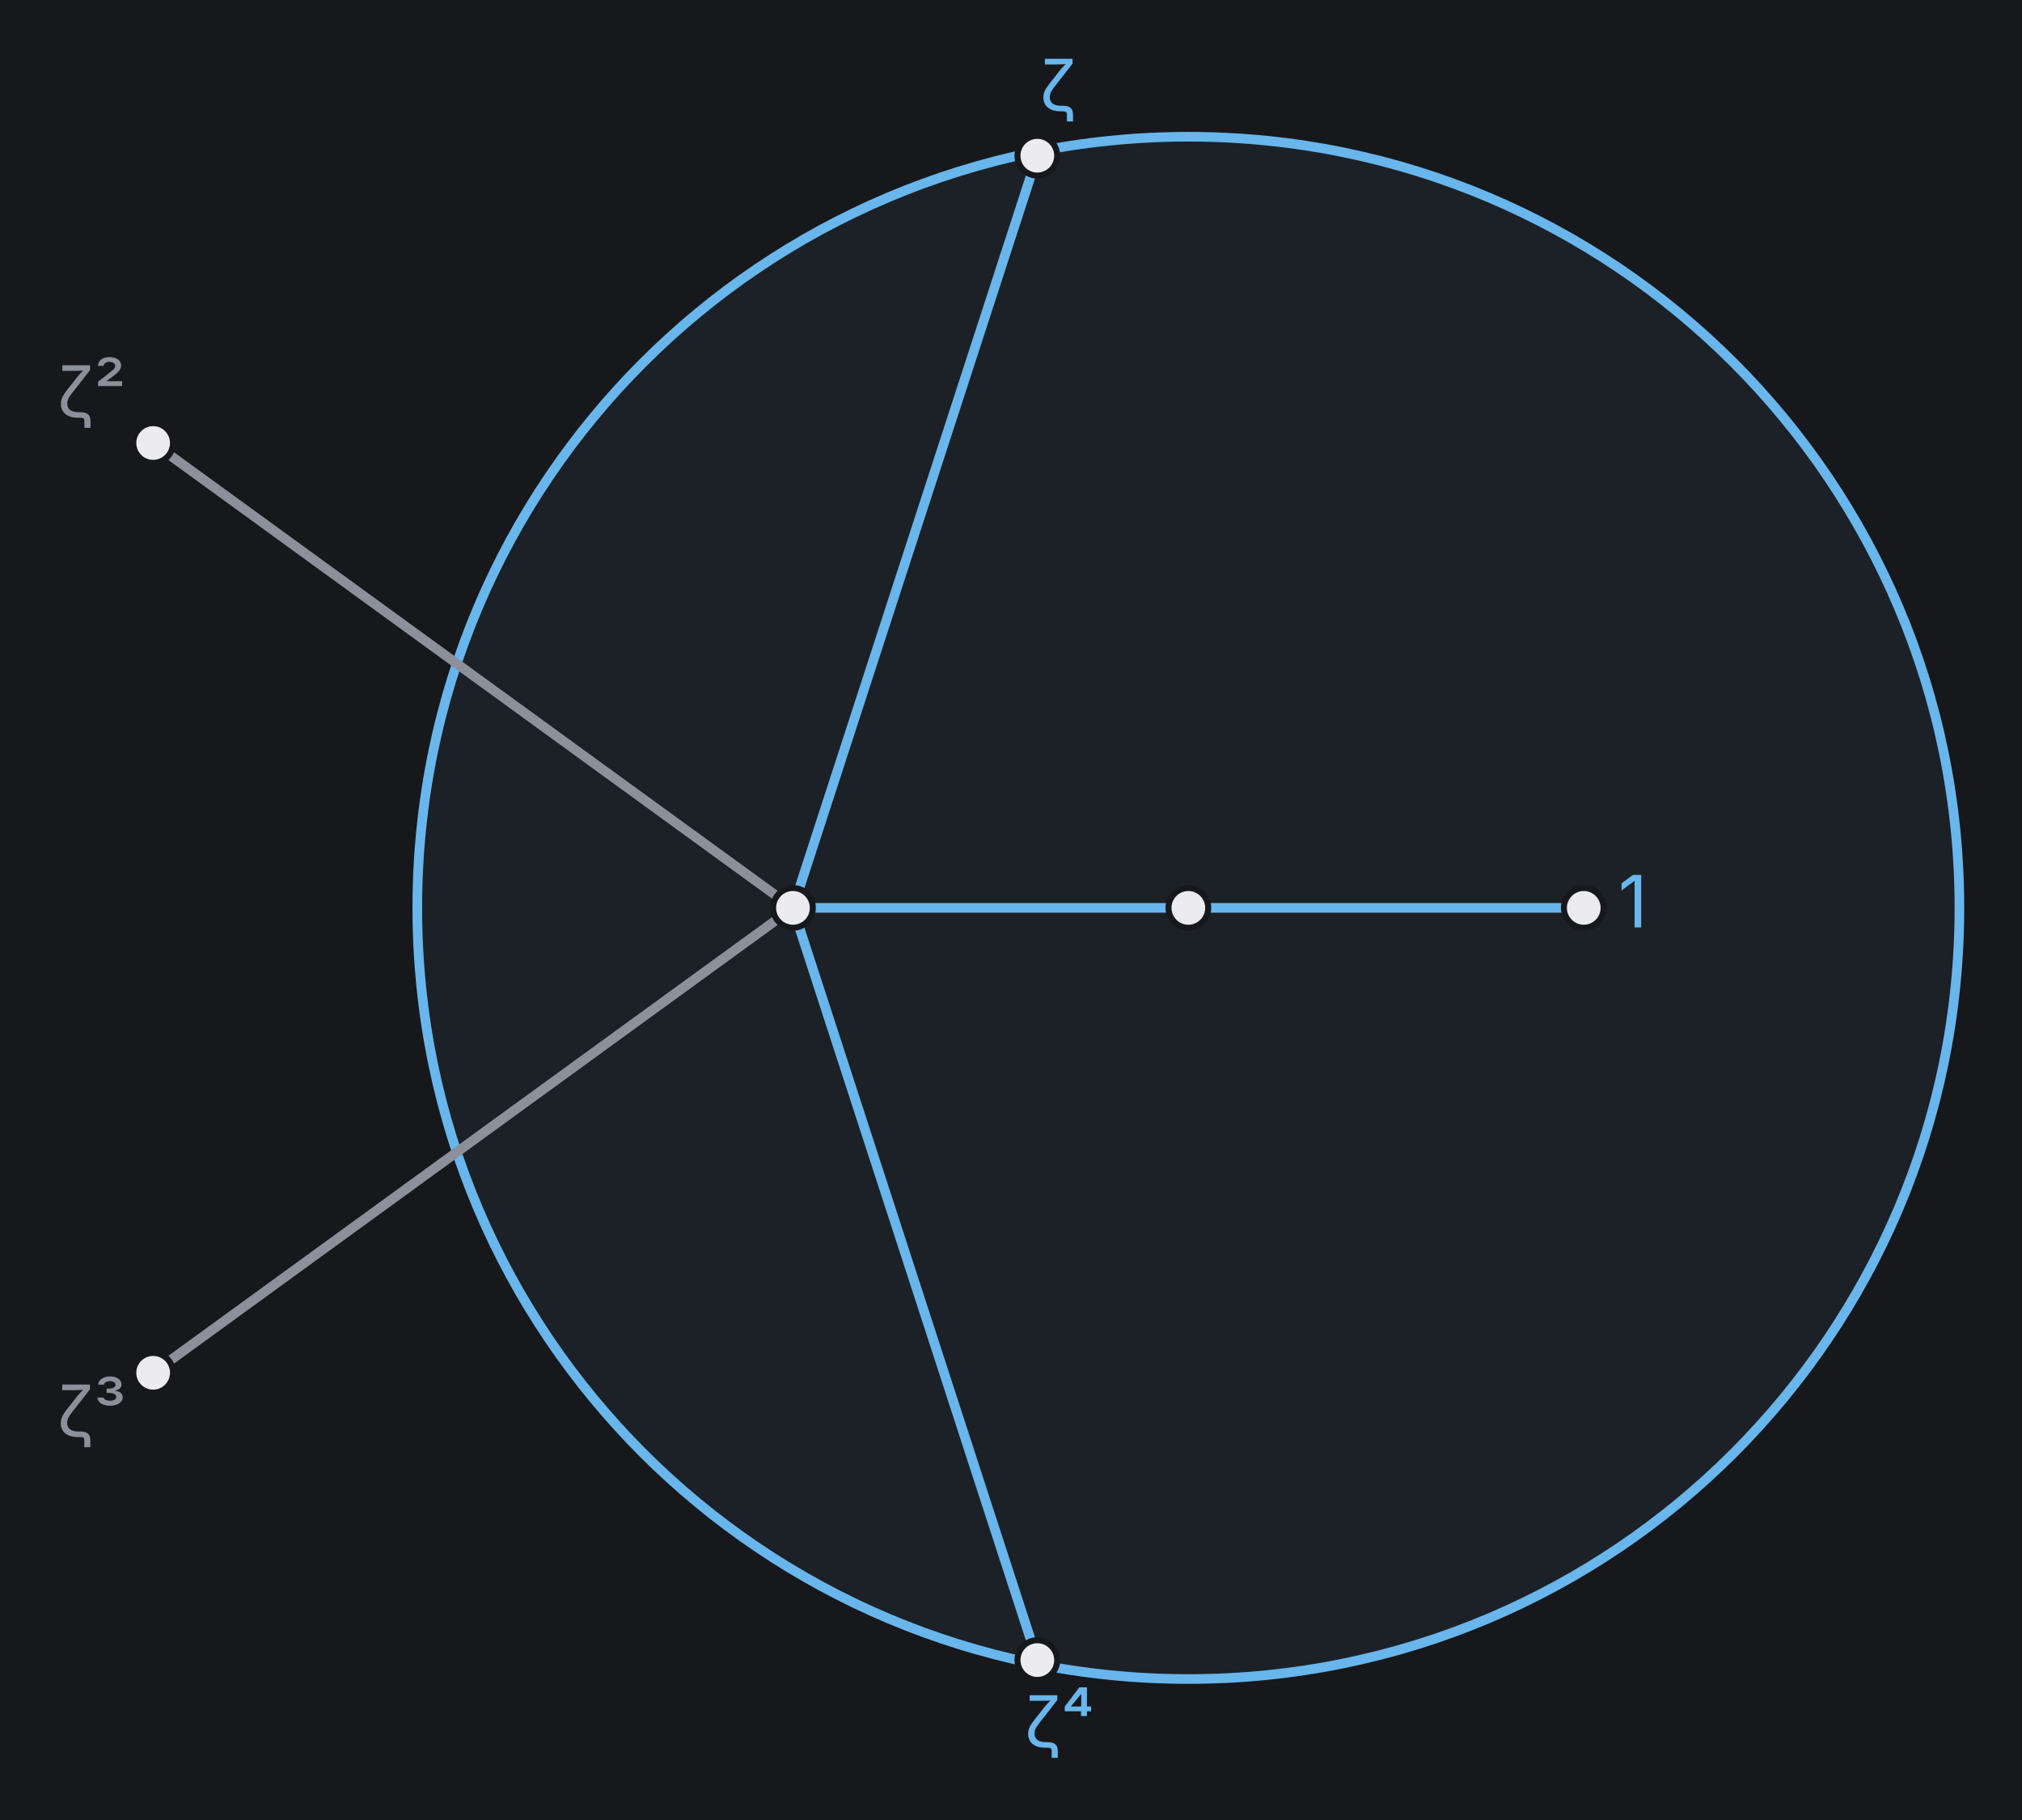
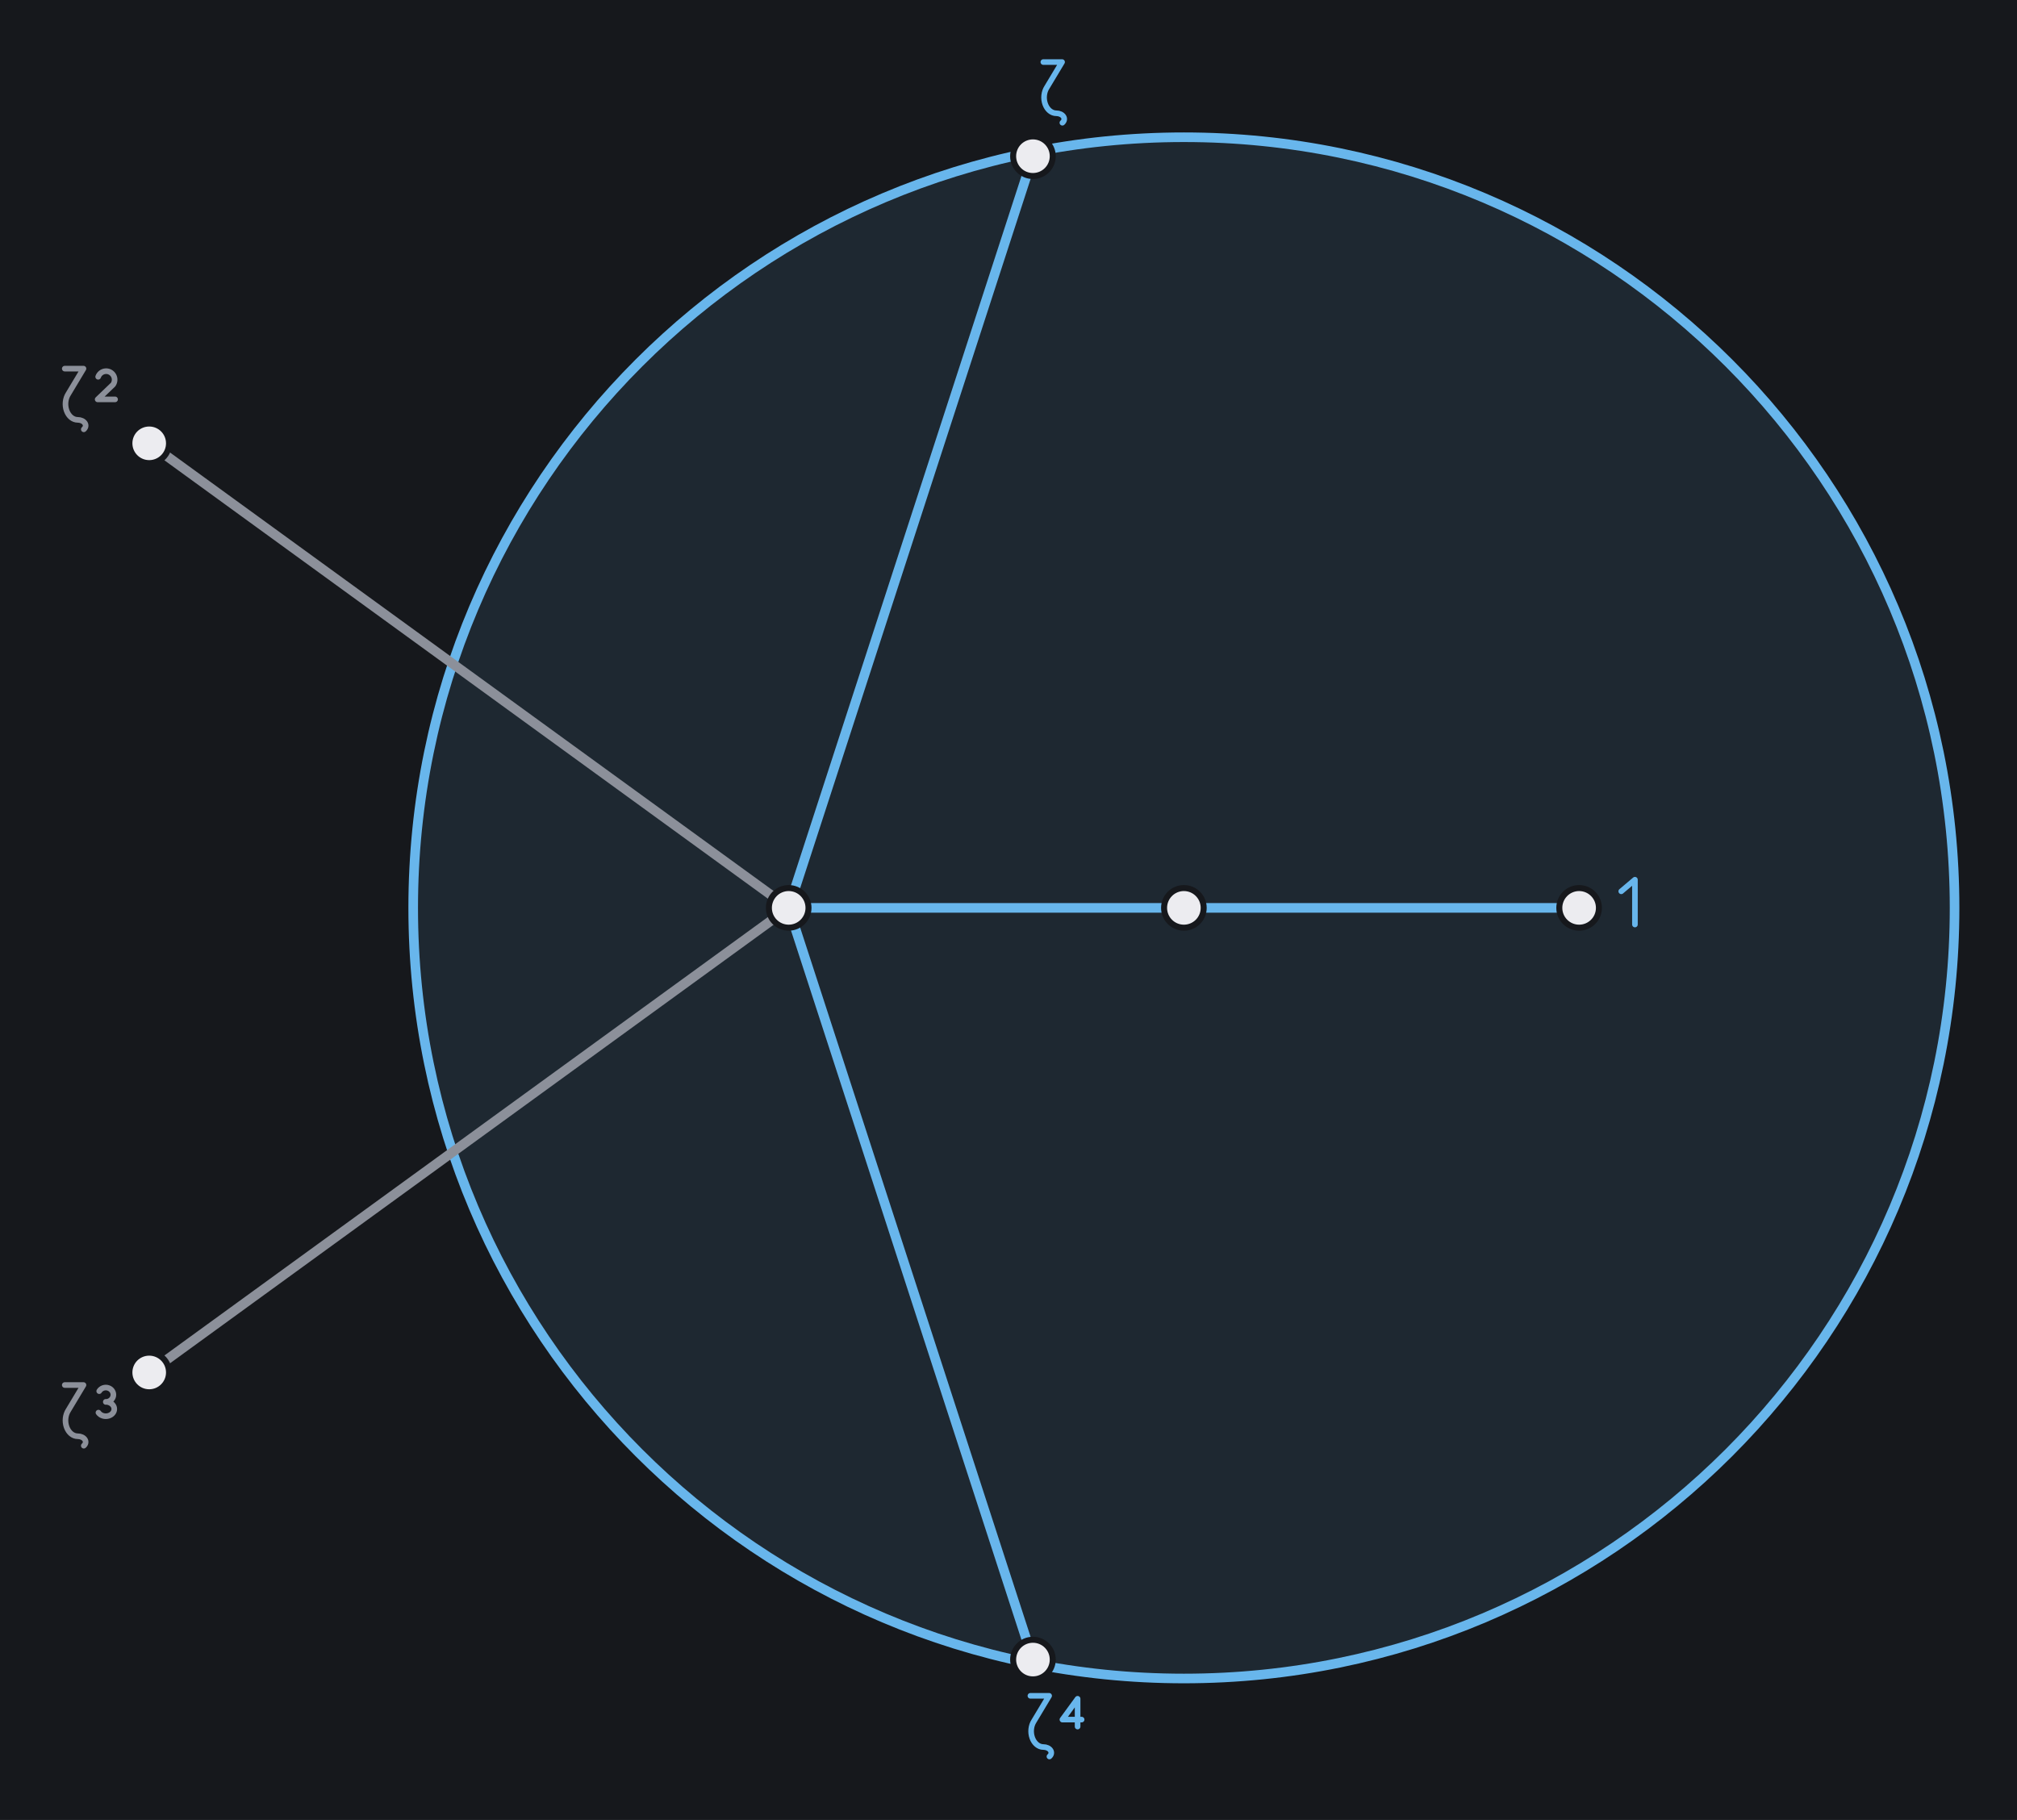
- <svg xmlns="http://www.w3.org/2000/svg" width="420" height="378" viewBox="0 0 420 378">
+ <svg xmlns="http://www.w3.org/2000/svg" width="420" height="379" viewBox="0 0 420 379">
  <g data-lean-decl="PILeanTest.PlaneExact.zetaSteps">
-     <path d="M0 0 L420 0 L420 378 L0 378 Z" fill="#16181c" />
+     <path d="M0 0 L420 0 L420 379 L0 379 Z" fill="#16181c" />
    <g>
-       <path d="M407 188.56 C407 277.02 335.29 348.72 246.84 348.72 C158.39 348.72 86.68 277.02 86.68 188.56 C86.68 100.11 158.39 28.4 246.84 28.4 C335.29 28.4 407 100.11 407 188.56 Z" fill="#68b6ec" fill-opacity="0.059" stroke="#68b6ec" stroke-width="2" stroke-linecap="round" stroke-linejoin="round" />
+       <path d="M407 189.06 C407 277.69 335.15 349.54 246.52 349.54 C157.89 349.54 86.04 277.69 86.04 189.06 C86.04 100.43 157.89 28.58 246.52 28.58 C335.15 28.58 407 100.43 407 189.06 Z" fill="#68b6ec" fill-opacity="0.102" stroke="#68b6ec" stroke-width="2" stroke-linecap="round" stroke-linejoin="round" />
    </g>
-     <path d="M164.71 188.56 L328.97 188.56" fill="none" stroke="#68b6ec" stroke-width="2" stroke-linecap="round" stroke-linejoin="round" />
-     <text x="339.173" y="192.612" font-size="15" fill="#68b6ec" text-anchor="middle" font-family="Inter, &quot;Helvetica Neue&quot;, Helvetica, Arial, sans-serif">1</text>
-     <path d="M164.71 188.56 L215.47 32.34" fill="none" stroke="#68b6ec" stroke-width="2" stroke-linecap="round" stroke-linejoin="round" />
-     <text x="219.779" y="23.116" font-size="15" fill="#68b6ec" text-anchor="middle" font-family="Inter, &quot;Helvetica Neue&quot;, Helvetica, Arial, sans-serif">ζ</text>
-     <path d="M164.71 188.56 L31.81 92.01" fill="none" stroke="#8c909a" stroke-width="2" stroke-linecap="round" stroke-linejoin="round" />
-     <text x="19.014" y="86.761" font-size="15" fill="#8c909a" text-anchor="middle" font-family="Inter, &quot;Helvetica Neue&quot;, Helvetica, Arial, sans-serif">ζ²</text>
-     <path d="M164.71 188.56 L31.81 285.12" fill="none" stroke="#8c909a" stroke-width="2" stroke-linecap="round" stroke-linejoin="round" />
-     <text x="19.014" y="298.464" font-size="15" fill="#8c909a" text-anchor="middle" font-family="Inter, &quot;Helvetica Neue&quot;, Helvetica, Arial, sans-serif">ζ³</text>
-     <path d="M164.71 188.56 L215.47 344.79" fill="none" stroke="#68b6ec" stroke-width="2" stroke-linecap="round" stroke-linejoin="round" />
-     <text x="220.063" y="362.984" font-size="15" fill="#68b6ec" text-anchor="middle" font-family="Inter, &quot;Helvetica Neue&quot;, Helvetica, Arial, sans-serif">ζ⁴</text>
+     <path d="M164.23 189.06 L328.82 189.06" fill="none" stroke="#68b6ec" stroke-width="2" stroke-linecap="round" stroke-linejoin="round" />
+     <path d="M337.593 185.612 L340.443 183.197 L340.443 192.527" fill="none" stroke="#68b6ec" stroke-width="1.17" stroke-linecap="round" stroke-linejoin="round" />
+     <path d="M164.23 189.06 L215.09 32.53" fill="none" stroke="#68b6ec" stroke-width="2" stroke-linecap="round" stroke-linejoin="round" />
+     <path d="M217.256 12.923 L221.156 12.923 L218.006 18.173 C217.365 19.15 217.226 20.521 217.645 21.683 C218.063 22.845 218.965 23.588 219.956 23.588 C220.597 23.588 221.18 23.858 221.451 24.281 C221.722 24.704 221.632 25.202 221.22 25.56" fill="none" stroke="#68b6ec" stroke-width="1.17" stroke-linecap="round" stroke-linejoin="round" />
+     <path d="M164.23 189.06 L31.07 92.32" fill="none" stroke="#8c909a" stroke-width="2" stroke-linecap="round" stroke-linejoin="round" />
+     <path d="M13.485 76.768 L17.385 76.768 L14.235 82.018 C13.595 82.994 13.455 84.365 13.874 85.528 C14.293 86.69 15.194 87.433 16.185 87.433 C16.826 87.433 17.409 87.703 17.68 88.126 C17.951 88.549 17.861 89.047 17.449 89.404 M20.442 78.462 C20.677 77.813 21.264 77.36 21.949 77.3 C22.633 77.239 23.289 77.583 23.633 78.181 C23.976 78.779 23.944 79.522 23.55 80.088 L20.336 83.17 L23.963 83.17" fill="none" stroke="#8c909a" stroke-width="1.17" stroke-linecap="round" stroke-linejoin="round" />
+     <path d="M164.23 189.06 L31.07 285.81" fill="none" stroke="#8c909a" stroke-width="2" stroke-linecap="round" stroke-linejoin="round" />
+     <path d="M13.485 288.426 L17.385 288.426 L14.235 293.676 C13.595 294.653 13.455 296.024 13.874 297.186 C14.293 298.348 15.194 299.091 16.185 299.091 C16.826 299.091 17.409 299.362 17.68 299.784 C17.951 300.207 17.861 300.705 17.449 301.063 M20.661 289.7 C21.045 289.07 21.85 288.793 22.571 289.041 C23.292 289.29 23.721 289.993 23.588 290.708 C23.454 291.424 22.798 291.946 22.031 291.946 L22.031 291.927 C22.888 291.927 23.622 292.449 23.771 293.164 C23.92 293.88 23.441 294.583 22.635 294.831 C21.829 295.08 20.929 294.802 20.5 294.173" fill="none" stroke="#8c909a" stroke-width="1.17" stroke-linecap="round" stroke-linejoin="round" />
+     <path d="M164.23 189.06 L215.09 345.6" fill="none" stroke="#68b6ec" stroke-width="2" stroke-linecap="round" stroke-linejoin="round" />
+     <path d="M214.561 353.147 L218.461 353.147 L215.311 358.397 C214.671 359.373 214.531 360.744 214.95 361.906 C215.369 363.069 216.27 363.812 217.261 363.812 C217.902 363.812 218.486 364.082 218.757 364.505 C219.028 364.927 218.937 365.426 218.525 365.783 M224.388 359.549 L224.388 353.764 L221.226 358.098 L225.225 358.098" fill="none" stroke="#68b6ec" stroke-width="1.17" stroke-linecap="round" stroke-linejoin="round" />
    <g>
-       <path d="M333.72 188.56 C333.72 191.19 331.6 193.31 328.97 193.31 C326.35 193.31 324.22 191.19 324.22 188.56 C324.22 185.94 326.35 183.81 328.97 183.81 C331.6 183.81 333.72 185.94 333.72 188.56 Z" fill="#16181c" />
-       <path d="M332.47 188.56 C332.47 190.5 330.91 192.06 328.97 192.06 C327.04 192.06 325.47 190.5 325.47 188.56 C325.47 186.63 327.04 185.06 328.97 185.06 C330.91 185.06 332.47 186.63 332.47 188.56 Z" fill="#ececf0" />
+       <path d="M333.57 189.06 C333.57 191.69 331.44 193.81 328.82 193.81 C326.19 193.81 324.07 191.69 324.07 189.06 C324.07 186.44 326.19 184.31 328.82 184.31 C331.44 184.31 333.57 186.44 333.57 189.06 Z" fill="#16181c" />
+       <path d="M332.32 189.06 C332.32 191 330.75 192.56 328.82 192.56 C326.89 192.56 325.32 191 325.32 189.06 C325.32 187.13 326.89 185.56 328.82 185.56 C330.75 185.56 332.32 187.13 332.32 189.06 Z" fill="#ececf0" />
    </g>
    <g>
-       <path d="M220.22 32.34 C220.22 34.96 218.09 37.09 215.47 37.09 C212.84 37.09 210.72 34.96 210.72 32.34 C210.72 29.71 212.84 27.59 215.47 27.59 C218.09 27.59 220.22 29.71 220.22 32.34 Z" fill="#16181c" />
-       <path d="M218.97 32.34 C218.97 34.27 217.4 35.84 215.47 35.84 C213.53 35.84 211.97 34.27 211.97 32.34 C211.97 30.4 213.53 28.84 215.47 28.84 C217.4 28.84 218.97 30.4 218.97 32.34 Z" fill="#ececf0" />
+       <path d="M219.84 32.53 C219.84 35.15 217.71 37.28 215.09 37.28 C212.46 37.28 210.34 35.15 210.34 32.53 C210.34 29.9 212.46 27.78 215.09 27.78 C217.71 27.78 219.84 29.9 219.84 32.53 Z" fill="#16181c" />
+       <path d="M218.59 32.53 C218.59 34.46 217.02 36.03 215.09 36.03 C213.15 36.03 211.59 34.46 211.59 32.53 C211.59 30.59 213.15 29.03 215.09 29.03 C217.02 29.03 218.59 30.59 218.59 32.53 Z" fill="#ececf0" />
    </g>
    <g>
-       <path d="M36.56 92.01 C36.56 94.63 34.43 96.76 31.81 96.76 C29.19 96.76 27.06 94.63 27.06 92.01 C27.06 89.39 29.19 87.26 31.81 87.26 C34.43 87.26 36.56 89.39 36.56 92.01 Z" fill="#16181c" />
-       <path d="M35.31 92.01 C35.31 93.94 33.74 95.51 31.81 95.51 C29.88 95.51 28.31 93.94 28.31 92.01 C28.31 90.08 29.88 88.51 31.81 88.51 C33.74 88.51 35.31 90.08 35.31 92.01 Z" fill="#ececf0" />
+       <path d="M35.82 92.32 C35.82 94.94 33.69 97.07 31.07 97.07 C28.44 97.07 26.32 94.94 26.32 92.32 C26.32 89.69 28.44 87.57 31.07 87.57 C33.69 87.57 35.82 89.69 35.82 92.32 Z" fill="#16181c" />
+       <path d="M34.57 92.32 C34.57 94.25 33 95.82 31.07 95.82 C29.13 95.82 27.57 94.25 27.57 92.32 C27.57 90.38 29.13 88.82 31.07 88.82 C33 88.82 34.57 90.38 34.57 92.32 Z" fill="#ececf0" />
    </g>
    <g>
-       <path d="M36.56 285.12 C36.56 287.74 34.43 289.87 31.81 289.87 C29.19 289.87 27.06 287.74 27.06 285.12 C27.06 282.49 29.19 280.37 31.81 280.37 C34.43 280.37 36.56 282.49 36.56 285.12 Z" fill="#16181c" />
-       <path d="M35.31 285.12 C35.31 287.05 33.74 288.62 31.81 288.62 C29.88 288.62 28.31 287.05 28.31 285.12 C28.31 283.18 29.88 281.62 31.81 281.62 C33.74 281.62 35.31 283.18 35.31 285.12 Z" fill="#ececf0" />
+       <path d="M35.82 285.81 C35.82 288.43 33.69 290.56 31.07 290.56 C28.44 290.56 26.32 288.43 26.32 285.81 C26.32 283.18 28.44 281.06 31.07 281.06 C33.69 281.06 35.82 283.18 35.82 285.81 Z" fill="#16181c" />
+       <path d="M34.57 285.81 C34.57 287.74 33 289.31 31.07 289.31 C29.13 289.31 27.57 287.74 27.57 285.81 C27.57 283.87 29.13 282.31 31.07 282.31 C33 282.31 34.57 283.87 34.57 285.81 Z" fill="#ececf0" />
    </g>
    <g>
-       <path d="M220.22 344.79 C220.22 347.41 218.09 349.54 215.47 349.54 C212.84 349.54 210.72 347.41 210.72 344.79 C210.72 342.17 212.84 340.04 215.47 340.04 C218.09 340.04 220.22 342.17 220.22 344.79 Z" fill="#16181c" />
-       <path d="M218.97 344.79 C218.97 346.72 217.4 348.29 215.47 348.29 C213.53 348.29 211.97 346.72 211.97 344.79 C211.97 342.86 213.53 341.29 215.47 341.29 C217.4 341.29 218.97 342.86 218.97 344.79 Z" fill="#ececf0" />
+       <path d="M219.84 345.6 C219.84 348.22 217.71 350.35 215.09 350.35 C212.46 350.35 210.34 348.22 210.34 345.6 C210.34 342.98 212.46 340.85 215.09 340.85 C217.71 340.85 219.84 342.98 219.84 345.6 Z" fill="#16181c" />
+       <path d="M218.59 345.6 C218.59 347.53 217.02 349.1 215.09 349.1 C213.15 349.1 211.59 347.53 211.59 345.6 C211.59 343.67 213.15 342.1 215.09 342.1 C217.02 342.1 218.59 343.67 218.59 345.6 Z" fill="#ececf0" />
    </g>
-     <path d="M169.46 188.56 C169.46 191.19 167.33 193.31 164.71 193.31 C162.08 193.31 159.96 191.19 159.96 188.56 C159.96 185.94 162.08 183.81 164.71 183.81 C167.33 183.81 169.46 185.94 169.46 188.56 Z" fill="#16181c" />
-     <path d="M168.21 188.56 C168.21 190.5 166.64 192.06 164.71 192.06 C162.77 192.06 161.21 190.5 161.21 188.56 C161.21 186.63 162.77 185.06 164.71 185.06 C166.64 185.06 168.21 186.63 168.21 188.56 Z" fill="#ececf0" />
+     <path d="M168.98 189.06 C168.98 191.69 166.85 193.81 164.23 193.81 C161.6 193.81 159.48 191.69 159.48 189.06 C159.48 186.44 161.6 184.31 164.23 184.31 C166.85 184.31 168.98 186.44 168.98 189.06 Z" fill="#16181c" />
+     <path d="M167.73 189.06 C167.73 191 166.16 192.56 164.23 192.56 C162.29 192.56 160.73 191 160.73 189.06 C160.73 187.13 162.29 185.56 164.23 185.56 C166.16 185.56 167.73 187.13 167.73 189.06 Z" fill="#ececf0" />
    <g>
-       <path d="M251.59 188.56 C251.59 191.19 249.46 193.31 246.84 193.31 C244.22 193.31 242.09 191.19 242.09 188.56 C242.09 185.94 244.22 183.81 246.84 183.81 C249.46 183.81 251.59 185.94 251.59 188.56 Z" fill="#16181c" />
-       <path d="M250.34 188.56 C250.34 190.5 248.77 192.06 246.84 192.06 C244.91 192.06 243.34 190.5 243.34 188.56 C243.34 186.63 244.91 185.06 246.84 185.06 C248.77 185.06 250.34 186.63 250.34 188.56 Z" fill="#ececf0" />
+       <path d="M251.27 189.06 C251.27 191.69 249.15 193.81 246.52 193.81 C243.9 193.81 241.77 191.69 241.77 189.06 C241.77 186.44 243.9 184.31 246.52 184.31 C249.15 184.31 251.27 186.44 251.27 189.06 Z" fill="#16181c" />
+       <path d="M250.02 189.06 C250.02 191 248.45 192.56 246.52 192.56 C244.59 192.56 243.02 191 243.02 189.06 C243.02 187.13 244.59 185.56 246.52 185.56 C248.45 185.56 250.02 187.13 250.02 189.06 Z" fill="#ececf0" />
    </g>
  </g>
</svg>
